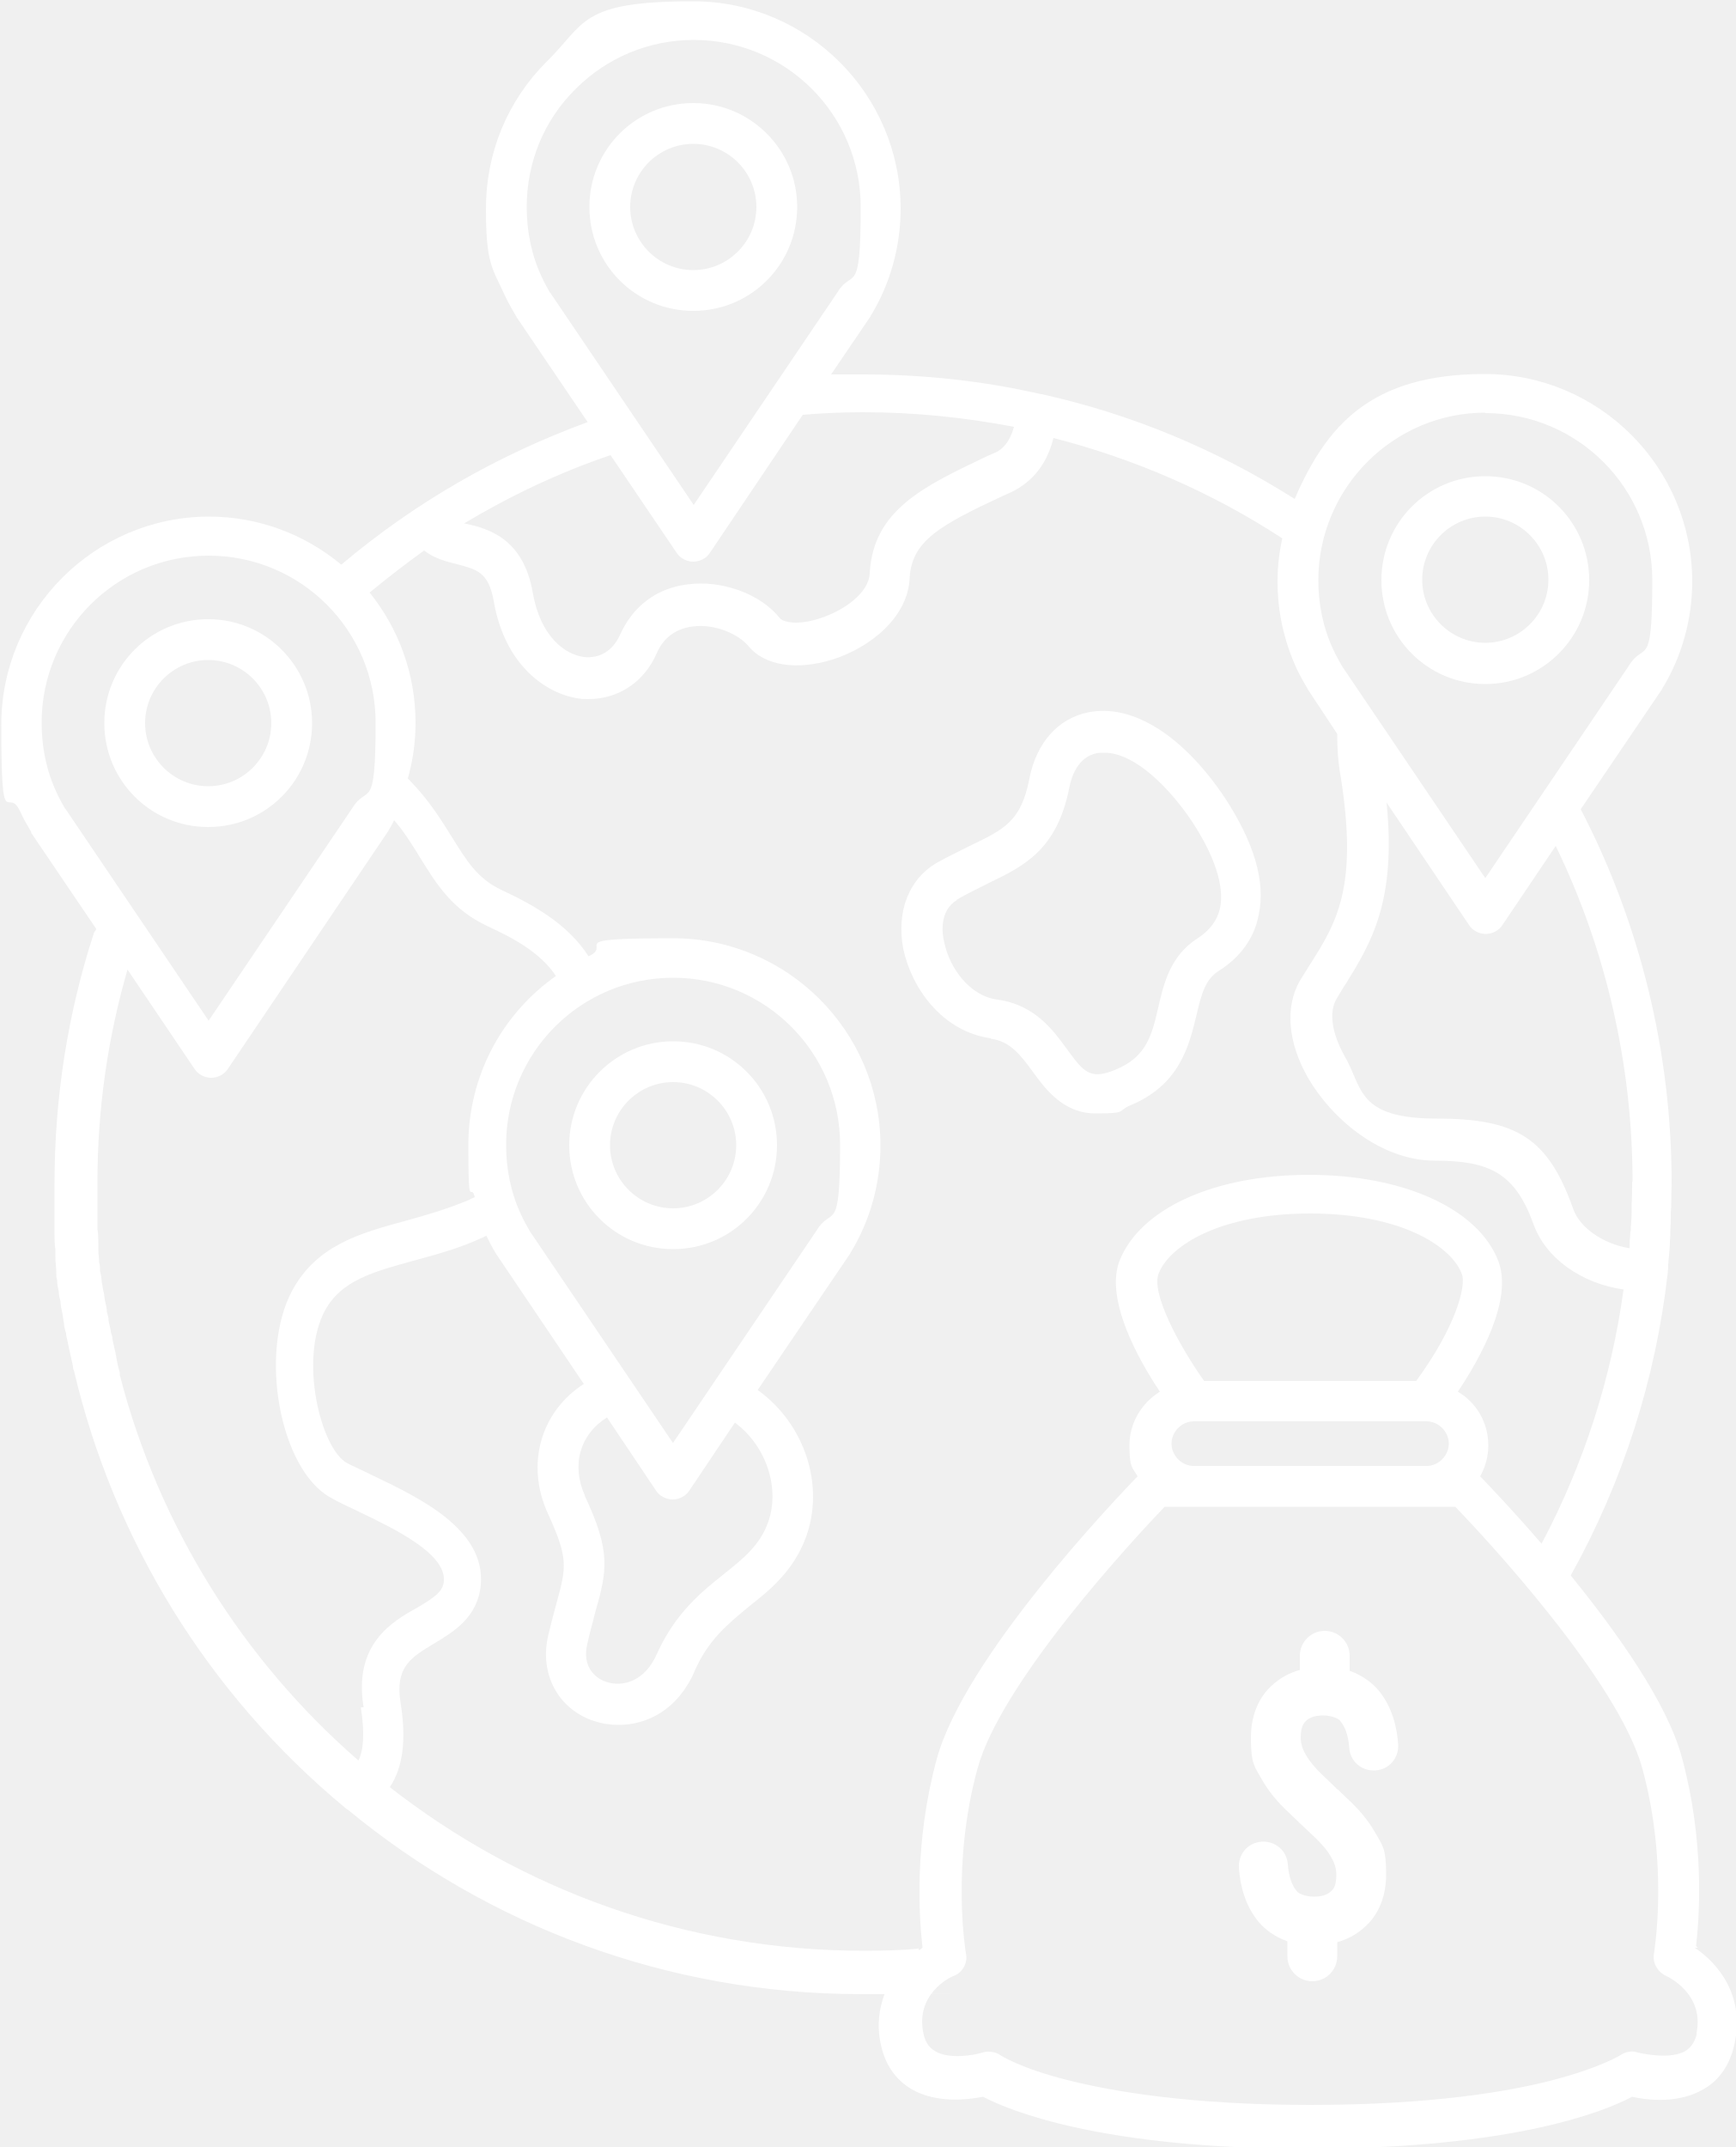
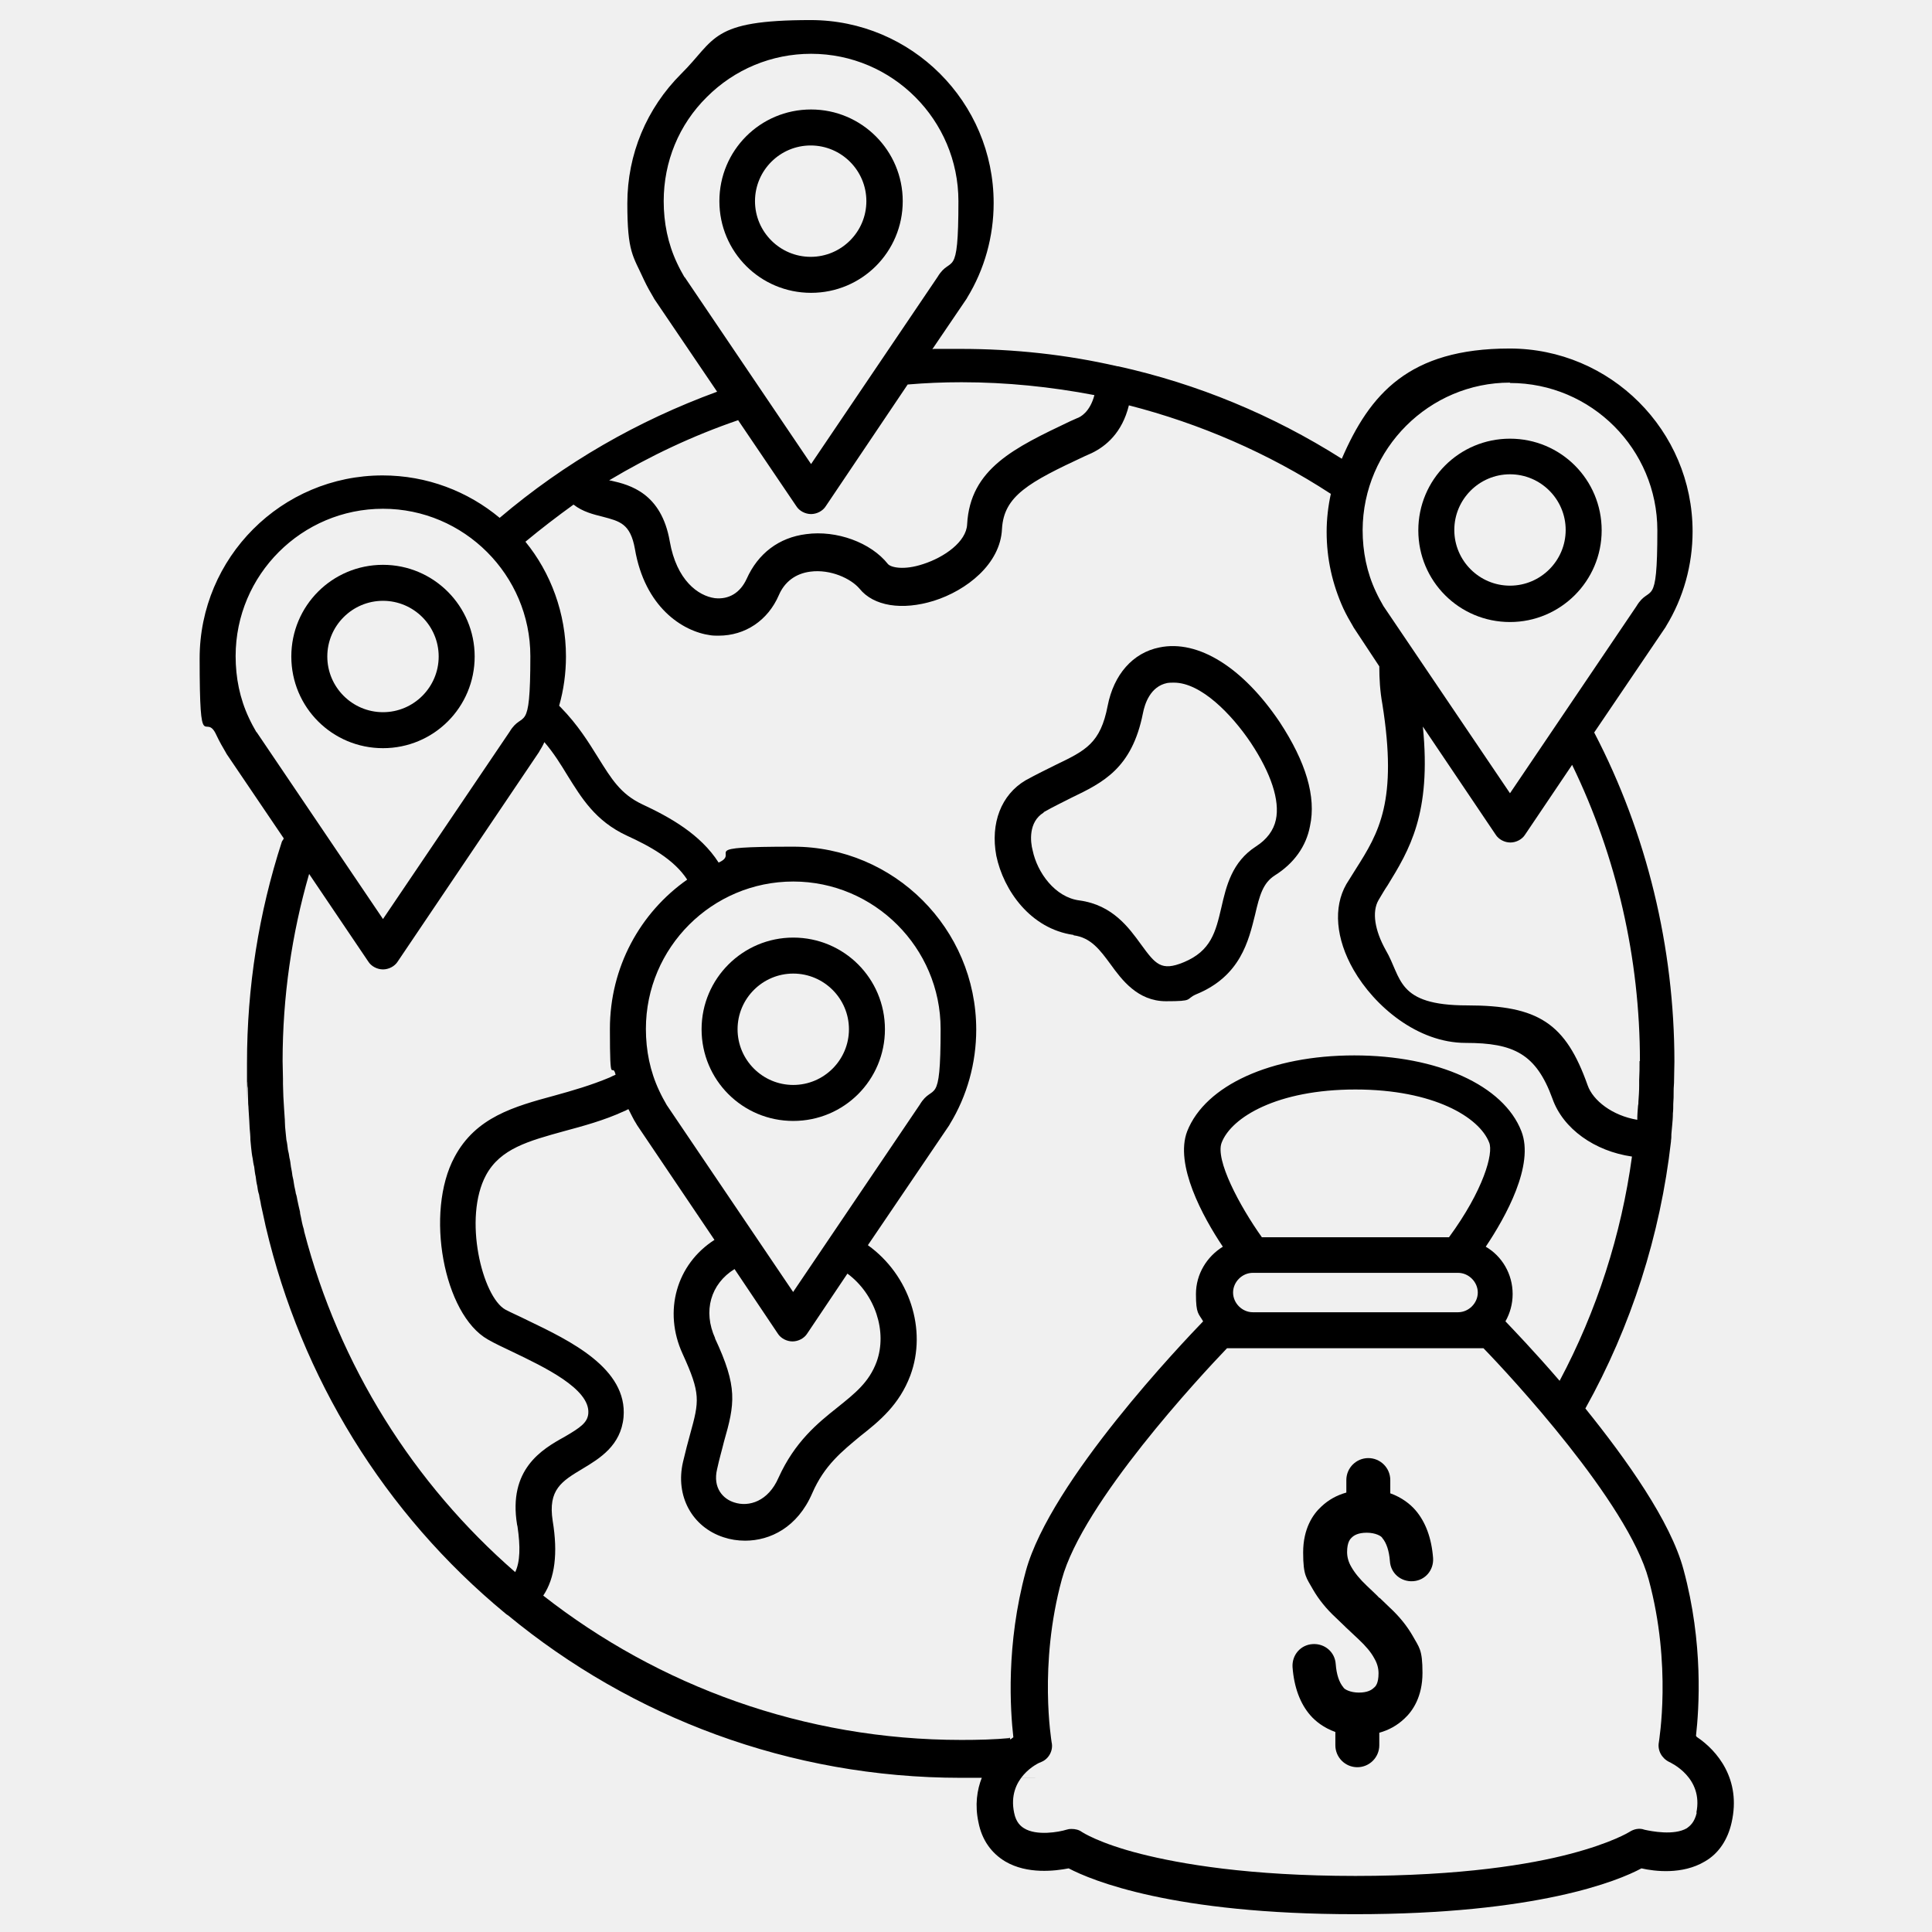
- <svg xmlns="http://www.w3.org/2000/svg" id="Layer_1" version="1.1" viewBox="0 0 404.2 500">
-   <defs>
-     <style>
-       .st0 {
-         fill: #fff;
-       }
-     </style>
-   </defs>
-   <path class="st0" d="M230.8,241.9c4.6.6,7,3.9,9.8,7.7,2.9,4,7.1,9.7,14.6,9.7s5-.5,7.9-1.8c11.8-4.8,13.9-14.1,15.6-21,1.2-5.2,2.1-8.4,5.2-10.4,5.1-3.2,8.3-7.7,9.3-13,1.7-7.8-1.1-17-8-27.5-9.7-14.4-21.5-21.8-31.7-19.7-7.1,1.4-12.1,7.2-13.7,15.4-1.9,9.9-5.8,11.8-13.7,15.6-2.4,1.2-5.1,2.5-8,4.1-6.4,3.8-9.3,11.3-7.7,19.9,1.9,9.1,9,19.3,20.4,20.9h0ZM222.9,209.5c2.6-1.5,5-2.6,7.3-3.8,8.3-4,16-7.7,18.9-22.3.5-2.6,2-7.1,6.4-8,.6-.1,1.2-.1,1.8-.1,7.1,0,15.2,8.3,20.3,15.9,5.3,8,7.7,15.2,6.6,20.3-.6,2.8-2.4,5.2-5.2,7-6.4,4.1-7.9,10.5-9.2,16.2-1.5,6.4-2.7,11.4-9.9,14.4-6,2.5-7.5.5-11.3-4.7-3.2-4.4-7.5-10.4-16.2-11.6-6.5-.8-11.2-7.4-12.4-13.2-.6-2.2-1.2-7.5,2.9-10h0Z" />
-   <path class="st0" d="M346,159.3c13.3,0,24.2-10.8,24.2-24.2s-10.8-24.2-24.2-24.2-24.2,10.8-24.2,24.2,10.8,24.2,24.2,24.2ZM346,120.3c8.1,0,14.7,6.6,14.7,14.7s-6.6,14.7-14.7,14.7-14.7-6.6-14.7-14.7,6.6-14.7,14.7-14.7Z" />
-   <path class="st0" d="M185.7,48.2c0-13.3-10.8-24.2-24.2-24.2s-24.2,10.8-24.2,24.2,10.8,24.2,24.2,24.2,24.2-10.8,24.2-24.2ZM146.8,48.2c0-8.1,6.6-14.7,14.7-14.7s14.7,6.6,14.7,14.7-6.6,14.7-14.7,14.7-14.7-6.6-14.7-14.7Z" />
-   <path class="st0" d="M156.8,242.5c-13.3,0-24.2,10.8-24.2,24.2s10.8,24.2,24.2,24.2,24.2-10.8,24.2-24.2-10.8-24.2-24.2-24.2h0ZM156.8,281.4c-8.1,0-14.7-6.6-14.7-14.7s6.6-14.7,14.7-14.7,14.7,6.6,14.7,14.7-6.6,14.7-14.7,14.7Z" />
-   <path class="st0" d="M72.7,168.4c0-13.3-10.8-24.2-24.2-24.2s-24.2,10.8-24.2,24.2,10.8,24.2,24.2,24.2,24.2-10.8,24.2-24.2ZM33.8,168.4c0-8.1,6.6-14.7,14.7-14.7s14.7,6.6,14.7,14.7-6.6,14.7-14.7,14.7-14.7-6.6-14.7-14.7Z" />
-   <path class="st0" d="M395.1,453.2c.8-7.1,2-24.4-3.3-43.9-3.4-12.7-15.1-29.1-25.9-42.4,12.1-21.7,19.8-45.7,22.6-70.5v-.2c.1-.6.1-1.2.1-1.7.1-.7.1-1.5.2-2.2.1-1.1.2-2.1.2-3.3.1-.8.1-1.7.1-2.5.1-1.2.1-2.2.1-3.4s.1-1.5.1-2.2c0-1.9.1-3.8.1-5.5,0-30.2-7.3-60.2-21.1-86.8,0-.1-.1-.1-.1-.1l18.9-27.9c0-.1.1-.1.1-.2,4.6-7.5,7-16.2,7-25,0-26.6-21.7-48.3-48.3-48.3s-36.9,12-44.3,29.1c-18.3-11.6-38.2-19.8-58.9-24.4h-.2c-13.4-3.1-27.4-4.6-41.4-4.6s-5,0-7.5,0l9.1-13.4s.1,0,.1-.2c4.6-7.5,7-16.2,7-25,0-26.6-21.7-48.3-48.3-48.3s-25,5.1-34.2,14.1c-9.1,9.1-14.1,21.2-14.1,34.2s1.5,13.8,4.4,20.2l4.2-2-4.2,2c.8,1.7,1.7,3.3,2.6,4.8,0,0,.1,0,.1.2l16.6,24.5c-21,7.7-40.2,18.7-57.4,33.2-8.4-7-19.2-11.2-30.9-11.2-26.6.1-48.3,21.8-48.3,48.5s1.5,13.8,4.4,20.2c.8,1.7,1.7,3.3,2.6,4.8v.2l15.1,22.3c0,.4-.4.6-.5.9-6.1,18.7-9.2,38.4-9.2,58.4s0,3.4,0,5.1v7c0,1.1,0,2.1.2,3.2v2c0,1.1.2,2,.2,3.1s0,1.4.2,2.1c0,.9.2,1.9.4,2.8,0,.7.2,1.5.4,2.2,0,.8.2,1.8.4,2.6s.2,1.7.4,2.4c0,.8.2,1.5.5,2.4,0,.9.4,1.8.5,2.7l.4,1.8c.2,1.1.5,2.1.7,3.2,0,.4,0,.6.2.9,9.3,39.5,31.1,75.3,63.2,101.9.2.2.5.4.7.5,32.5,26.8,74.2,42.9,119.5,42.9s3.7,0,5.5-.1c-1.3,3.3-1.9,7.3-.9,11.9s3.4,8.1,7.1,10.3c5.8,3.4,13.1,2.5,16.7,1.8,6.1,3.2,27.5,12.1,75.6,12.1s69.4-8.8,75.6-12.1c3.5.8,10.8,1.7,16.7-1.8,3.7-2.1,6.1-5.8,7.1-10.3,2.6-11.4-3.8-19-9.2-22.6h.7ZM380.2,275.2c0,1.7,0,3.3-.1,5v1.5c0,1.4-.1,2.8-.2,4.2,0,.4,0,.7-.1,1.1-.1,1.2-.2,2.4-.2,3.7-6.6-1.1-11.7-5.1-13.1-9.1-5.8-16.4-13-21.1-31.8-21.1s-17.2-7.3-21.5-14.6c-2.9-5.2-3.7-10.1-1.9-13.2.8-1.3,1.5-2.6,2.4-3.9,5.7-9.3,11.6-18.9,9.3-41.9l19.2,28.5c.8,1.3,2.4,2.1,3.9,2.1s3.1-.8,3.9-2.1l12.4-18.4c11.8,24.3,17.9,51.2,17.9,78.2h0ZM346,96.2c21.5,0,38.9,17.4,38.9,38.9s-1.9,14-5.5,20l-33.4,49.4-33.4-49.4c-.7-1.2-1.4-2.5-2-3.8-2.4-5.1-3.5-10.6-3.5-16.3.1-21.5,17.6-38.9,38.9-38.9h0ZM128.2,68.3c-.7-1.2-1.4-2.5-2-3.8-2.4-5.1-3.5-10.6-3.5-16.3,0-10.4,4-20.2,11.4-27.5,7.3-7.3,17.1-11.4,27.5-11.4,21.5,0,38.9,17.4,38.9,38.9s-1.9,14-5.5,20l-33.4,49.4s-33.4-49.4-33.4-49.4ZM142.3,106.1l15.3,22.6c.8,1.3,2.4,2.1,3.9,2.1s3.1-.8,3.9-2.1l21.6-32.1c4.7-.4,9.4-.6,14.1-.6,11.9,0,23.6,1.2,35.1,3.4-1.2,4.5-3.7,5.8-4.6,6.1l-1.8.8c-14.7,7-26.4,12.5-27.2,27.2-.2,4.6-6,8.7-11.6,10.5-5.1,1.7-8.5.9-9.3,0-4.5-5.7-13.6-9-21.6-7.9-7.2.9-12.7,5.1-15.7,11.8-1.7,3.7-4.7,5.5-8.4,5.1-4.4-.6-10.1-4.7-11.9-15-2.2-12.7-10.5-14.9-15.4-16-.2,0-.4-.1-.6-.1,10.7-6.4,22-11.8,34.1-15.9h0ZM15.2,188.4c-.7-1.2-1.4-2.5-2-3.8-2.4-5.1-3.5-10.6-3.5-16.3,0-21.5,17.4-38.9,38.9-38.9s38.9,17.4,38.9,38.9-1.9,14-5.5,20l-33.4,49.4-33.4-49.4h0ZM84.1,397.9c.8,5.4.7,9.4-.6,12.1-26.8-23.3-46.5-54.5-55.6-89.8v-.6c-.4-1.2-.6-2.4-.8-3.4,0-.4-.2-.8-.2-1.2-.2-.9-.5-2-.7-3.1,0-.6-.2-1.2-.4-1.7,0-.8-.4-1.8-.5-2.6,0-.7-.2-1.4-.4-2.1,0-.8-.2-1.5-.4-2.4s-.2-1.7-.4-2.4-.2-1.4-.4-2.1c0-.8-.2-1.8-.4-2.6,0-.7,0-1.3-.2-2,0-.9-.2-1.9-.2-2.8v-1.8c0-.9,0-2-.2-3.1v-11.1c0-16.9,2.4-33.5,7-49.4l15.6,23.1c.8,1.3,2.4,2.1,3.9,2.1s3.1-.8,3.9-2.1l37.3-55.3c0-.1.1-.1.1-.2.5-.8.9-1.5,1.3-2.4,2.5,2.9,4.4,6,6.1,8.8,3.7,5.9,7.3,12,15.7,15.9,5.9,2.7,12.4,6.2,15.9,11.6-12.4,8.7-20.4,23.1-20.4,39.4s.6,8.3,1.5,12.1c-.5.2-1.1.5-1.5.7-5,2.1-9.9,3.5-14.6,4.8-10.7,2.9-20.7,5.7-26.4,16.2-7.9,14.6-2.9,41.6,8.8,48.2,1.9,1.1,4.1,2.1,6.6,3.3,8.1,3.9,20.4,9.7,19.9,16.2-.2,2.4-2,3.7-6.2,6.2-6,3.3-14.9,8.6-12.5,23.2h-.6ZM136.3,348.4c-3.3-7.2-1.2-14.4,5.1-18.3l11.4,17c.8,1.3,2.4,2.1,3.9,2.1s3.1-.8,3.9-2.1l10.6-15.8c7.3,5.4,10.6,15.3,7.7,23.3-2,5.4-5.7,8.3-10.3,12-5.3,4.2-11.3,9.1-15.6,18.6-2.7,6.2-7.8,7.8-11.7,6.5-2.9-.9-5.7-3.8-4.5-8.8.6-2.8,1.3-5.1,1.8-7.2,2.9-10.1,3.7-14.4-2.4-27.4h0ZM156.8,336.1l-33.4-49.4c-.7-1.2-1.4-2.5-2-3.8-2.4-5.1-3.5-10.6-3.5-16.3,0-21.5,17.4-38.9,38.9-38.9s38.9,17.4,38.9,38.9-1.9,14-5.5,20l-33.4,49.4ZM214.1,453.8c-4.2.4-8.6.5-12.9.5-41.6,0-79.9-14.3-110.4-38.1,3.1-4.6,3.9-11.2,2.5-19.7-1.3-8.3,2.4-10.5,7.9-13.8,4.5-2.7,10.1-6.1,10.8-13.6,1.1-12.9-14.1-20.2-25.2-25.5-2.2-1.1-4.5-2.1-6-2.9-6.1-3.4-11.2-24.2-5.1-35.5,3.8-7,11.2-9,20.6-11.6,4.8-1.3,10.5-2.8,15.9-5.3.4-.1.7-.4,1.1-.5.7,1.3,1.3,2.7,2.1,3.9,0,.1.1.1.1.2l20.5,30.4c-10,6.4-13.6,18.7-8.4,30.1,4.8,10.5,4.4,12.4,2,21.1-.6,2.1-1.2,4.5-1.9,7.4-2.1,9,2.4,17.2,10.7,19.9,1.8.6,3.7.9,5.7.9,6.6,0,13.8-3.5,17.7-12.5,3.2-7.4,7.9-11.1,12.7-15.1,5.1-4,10.3-8.3,13.2-16,4.5-12.1-.2-26.5-11.2-34.4l21.5-31.7c0-.1.1-.1.1-.2,4.6-7.5,7-16.2,7-25,0-26.6-21.7-48.3-48.3-48.3s-13.7,1.5-19.7,4.2c-4.8-7.5-12.9-12-20.2-15.4-5.7-2.7-8.1-6.7-11.6-12.3-2.5-4-5.3-8.6-9.9-13.3l-.4-.4c1.2-4.2,1.8-8.6,1.8-13,0-11.4-4-22-10.7-30.3,4.1-3.4,8.4-6.7,12.7-9.8,2.4,1.9,5.3,2.6,7.7,3.2,4.5,1.2,7.3,1.8,8.5,8.5,2.6,15.3,12.5,21.8,20,22.8.7.1,1.4.1,2.1.1,7,0,13-4,15.9-10.7,1.5-3.5,4.4-5.7,8.3-6.2,5.3-.7,10.7,1.8,13,4.5,3.7,4.6,11.2,5.8,19.6,3.2,8.6-2.7,17.6-9.7,18-19,.5-8.7,7.1-12.3,21.9-19.2l1.8-.8c3.7-1.8,8-5.3,9.8-12.6,18.7,4.8,36.8,12.6,53.2,23.3,0,0,.1,0,.1.1-.7,3.2-1.1,6.6-1.1,10,0,7.1,1.5,13.8,4.4,20.2.8,1.7,1.7,3.3,2.6,4.8,0,.1.1.1.1.2l6.8,10.3h0c0,3.3.2,6.6.8,9.9,4.1,25.7-.9,34-7,43.6-.8,1.3-1.7,2.7-2.5,4-3.5,6.1-2.8,14.4,1.9,22.6,5.5,9.5,16.9,19.3,29.6,19.3s18.6,2.9,22.9,14.7c2.8,8,11.2,13.9,21,15.3-2.8,20.6-9.3,40.8-19.1,59.2-6.8-7.9-12.5-13.8-14.3-15.7,1.2-2.1,1.9-4.6,1.9-7.2,0-5.3-2.8-10-7.1-12.5,5.3-7.9,12.9-21.6,9.4-30.5-4.7-12.1-22-20-44.1-20s-39.3,7.9-44.1,20c-3.4,8.8,4.1,22.6,9.4,30.5-4.2,2.6-7.1,7.2-7.1,12.5s.7,5.1,1.9,7.2c-5.1,5.3-40.3,42.1-46.8,65.9-5.3,19.5-4.1,36.8-3.3,43.9-.2.1-.5.4-.8.6-.1-.6-.2-.6-.4-.6h0ZM329.8,321.6h-49.3c-5.9-8.3-12.4-20.5-10.6-25,2.6-6.7,14.7-14,35.3-14s32.7,7.3,35.3,14c1.2,2.8-1.5,12.6-10.6,25ZM337.5,336.2c0,2.8-2.4,5.2-5.2,5.2h-54.2c-2.8,0-5.2-2.4-5.2-5.2s2.4-5.2,5.2-5.2h54.2c2.8,0,5.2,2.4,5.2,5.2ZM395.3,473.5c-.6,2.6-1.8,3.5-2.6,4.1-3.4,2-9.4.8-11.2.4-1.3-.5-2.8-.2-4,.6,0,0-4.6,2.9-15.7,5.8-10.3,2.7-28.4,5.8-56.6,5.8s-46.3-3.2-56.6-5.8c-11.1-2.8-15.6-5.8-15.6-5.8-.8-.6-1.8-.8-2.7-.8s-.9.1-1.4.2c-1.9.6-7.9,1.7-11.2-.4-.8-.5-2.1-1.5-2.6-4.1-1.9-9.1,6.2-13.1,7.2-13.4,2-.8,3.2-3.1,2.7-5.2,0-.2-3.5-20.3,2.7-43,5.5-20.3,36.7-53.8,43.6-61h67.7c7,7.2,38.1,40.7,43.6,61,6.2,22.8,2.7,42.7,2.7,43-.4,2.1.7,4.2,2.7,5.2.4.2,9.1,4.1,7.2,13.4h0Z" />
-   <path class="st0" d="M304.2,400.8c.6-.6,1.7-1.3,4-1.3s3.9.9,4.1,1.4c1.1,1.3,1.8,3.4,2,6.1.2,3.2,2.9,5.5,6.1,5.3s5.5-2.9,5.3-6.1c-.4-5.3-2-9.5-4.7-12.7-1.3-1.5-3.5-3.3-6.6-4.4v-3.5c0-3.2-2.6-5.8-5.8-5.8s-5.8,2.6-5.8,5.8v3.3c-2.5.7-4.7,1.9-6.6,3.7-2.2,2-4.8,5.8-4.8,12.1s.9,6.7,2.6,9.8c1.5,2.6,3.5,5.1,6.1,7.5l2.6,2.5s0,.1.1.1l3.3,3.1c1.8,1.7,3.2,3.3,4.1,5,.7,1.2,1.1,2.5,1.1,3.9,0,2.7-.8,3.5-1.2,3.8-.6.6-1.7,1.3-4,1.3s-3.9-.9-4.1-1.4c-1.1-1.3-1.8-3.4-2-6.1-.2-3.2-2.9-5.5-6.1-5.3s-5.5,2.9-5.3,6.1c.4,5.3,2,9.5,4.7,12.7,1.3,1.5,3.5,3.3,6.6,4.4v3.5c0,3.2,2.6,5.8,5.8,5.8s5.8-2.6,5.8-5.8v-3.3c2.5-.7,4.7-1.9,6.6-3.7,2.2-2,4.8-5.8,4.8-12.1s-.9-6.7-2.6-9.8c-1.5-2.6-3.5-5.1-6.1-7.5l-2.6-2.5h-.1c0-.1-3.3-3.2-3.3-3.2-1.8-1.7-3.2-3.4-4.1-5-.7-1.2-1.1-2.5-1.1-3.9,0-2.7.9-3.5,1.2-3.8Z" />
+ <svg xmlns="http://www.w3.org/2000/svg" id="Layer_1" version="1.1" viewBox="0 0 510 510">
+   <path d="M283.4,246.9h0c4.6.6,7,3.9,9.8,7.7,2.9,4,7.1,9.7,14.6,9.7s5-.5,7.9-1.8c11.8-4.8,13.9-14.2,15.6-21,1.2-5.2,2.1-8.4,5.2-10.4,5.1-3.2,8.3-7.7,9.3-13,1.7-7.8-1.1-17-8-27.5-9.7-14.4-21.5-21.8-31.7-19.7-7.1,1.4-12.1,7.2-13.7,15.4-1.9,9.9-5.8,11.8-13.7,15.6-2.4,1.2-5.1,2.5-8,4.1-6.4,3.8-9.3,11.3-7.7,19.9,1.9,9.1,9,19.3,20.4,20.9ZM275.5,214.4h0c2.6-1.5,5-2.6,7.3-3.8,8.3-4,16-7.7,18.9-22.3.5-2.6,2-7.1,6.4-8,.6-.1,1.2-.1,1.8-.1,7.1,0,15.2,8.3,20.3,15.9,5.3,8,7.7,15.2,6.6,20.3-.6,2.8-2.4,5.2-5.2,7-6.4,4.1-7.9,10.5-9.2,16.2-1.5,6.4-2.7,11.4-9.9,14.4-6,2.5-7.5.5-11.3-4.7-3.2-4.4-7.5-10.4-16.2-11.6-6.5-.8-11.2-7.4-12.4-13.2-.6-2.2-1.2-7.5,2.9-10Z" />
+   <path d="M398.6,164.2c13.3,0,24.2-10.8,24.2-24.2s-10.8-24.2-24.2-24.2-24.2,10.8-24.2,24.2,10.8,24.2,24.2,24.2ZM398.6,125.2c8.1,0,14.7,6.6,14.7,14.7s-6.6,14.7-14.7,14.7-14.7-6.6-14.7-14.7,6.6-14.7,14.7-14.7Z" />
+   <path d="M238.3,53.1c0-13.3-10.8-24.2-24.2-24.2s-24.2,10.8-24.2,24.2,10.8,24.2,24.2,24.2,24.2-10.8,24.2-24.2ZM199.3,53.1c0-8.1,6.6-14.7,14.7-14.7s14.7,6.6,14.7,14.7-6.6,14.7-14.7,14.7-14.7-6.6-14.7-14.7Z" />
+   <path d="M209.4,247.5h0c-13.3,0-24.2,10.8-24.2,24.2s10.8,24.2,24.2,24.2,24.2-10.8,24.2-24.2-10.8-24.2-24.2-24.2ZM209.4,286.4c-8.1,0-14.7-6.6-14.7-14.7s6.6-14.7,14.7-14.7,14.7,6.6,14.7,14.7-6.6,14.7-14.7,14.7Z" />
+   <path d="M125.3,173.3c0-13.3-10.8-24.2-24.2-24.2s-24.2,10.8-24.2,24.2,10.8,24.2,24.2,24.2,24.2-10.8,24.2-24.2ZM86.4,173.3c0-8.1,6.6-14.7,14.7-14.7s14.7,6.6,14.7,14.7-6.6,14.7-14.7,14.7-14.7-6.6-14.7-14.7Z" />
+   <path d="M447.7,458.2h0c.8-7.1,2-24.4-3.3-43.9-3.4-12.7-15.1-29.1-25.9-42.5,12.1-21.7,19.8-45.8,22.6-70.5v-.2c.1-.6.1-1.2.1-1.7.1-.7.1-1.5.2-2.2.1-1.1.2-2.1.2-3.3.1-.8.1-1.7.1-2.5.1-1.2.1-2.2.1-3.4s.1-1.5.1-2.2c0-1.9.1-3.8.1-5.5,0-30.2-7.3-60.3-21.1-86.8,0-.1-.1-.1-.1-.1l18.9-27.9c0-.1.1-.1.1-.2,4.6-7.5,7-16.2,7-25,0-26.7-21.7-48.3-48.3-48.3s-36.9,12-44.3,29.1c-18.3-11.6-38.2-19.8-59-24.4h-.2c-13.4-3.1-27.4-4.6-41.4-4.6s-5,0-7.5.1l9.1-13.4c0-.1.1-.1.1-.2,4.6-7.5,7-16.2,7-25,0-26.7-21.7-48.3-48.3-48.3s-25,5.1-34.2,14.2c-9.1,9.1-14.2,21.2-14.2,34.2s1.5,13.8,4.4,20.2c.8,1.7,1.7,3.3,2.6,4.8,0,.1.1.1.1.2l16.6,24.5c-21,7.7-40.2,18.7-57.4,33.3-8.4-7-19.2-11.2-30.9-11.2-26.7,0-48.3,21.7-48.3,48.3s1.5,13.8,4.4,20.2c.8,1.7,1.7,3.3,2.6,4.8,0,.1.1.1.1.2l15.1,22.3c-.1.4-.4.6-.5.9-6.1,18.8-9.2,38.4-9.2,58.4s0,3.4.1,5.1c0,.5,0,1.1.1,1.5,0,1.2.1,2.4.1,3.5s.1,1.2.1,1.9c.1,1.1.1,2.1.2,3.2,0,.7.1,1.3.1,2,.1,1.1.2,2,.2,3.1.1.7.1,1.4.2,2.1.1.9.2,1.9.4,2.8.1.7.2,1.5.4,2.2.1.8.2,1.8.4,2.6.1.8.2,1.7.4,2.4.1.8.2,1.5.5,2.4.1.9.4,1.8.5,2.7l.4,1.8c.2,1.1.5,2.1.7,3.2.1.4.1.6.2.9,9.3,39.5,31.1,75.4,63.2,101.9.2.2.5.4.7.5,32.5,26.8,74.2,42.9,119.6,42.9s3.7,0,5.5-.1c-1.3,3.3-1.9,7.3-.9,11.9.9,4.6,3.4,8.1,7.1,10.3,5.8,3.4,13.1,2.5,16.7,1.8,6.1,3.2,27.5,12.1,75.6,12.1s69.5-8.8,75.6-12.1c3.5.8,10.8,1.7,16.7-1.8,3.7-2.1,6.1-5.8,7.1-10.3,2.6-11.4-3.8-19-9.2-22.6ZM432.8,280.1h0c0,1.7,0,3.3-.1,5v1.5c0,1.4-.1,2.8-.2,4.2,0,.4,0,.7-.1,1.1-.1,1.2-.2,2.4-.2,3.7-6.6-1.1-11.7-5.1-13.1-9.1-5.8-16.4-13-21.1-31.8-21.1s-17.2-7.3-21.5-14.6c-2.9-5.2-3.7-10.1-1.9-13.2.8-1.3,1.5-2.6,2.4-3.9,5.7-9.3,11.6-18.9,9.3-41.9l19.2,28.5c.8,1.3,2.4,2.1,3.9,2.1s3.1-.8,3.9-2.1l12.4-18.4c11.8,24.3,17.9,51.2,17.9,78.2ZM398.6,101.1c21.5,0,38.9,17.5,38.9,38.9s-1.9,14-5.5,20l-33.4,49.4-33.4-49.4c-.7-1.2-1.4-2.5-2-3.8-2.4-5.1-3.5-10.6-3.5-16.3.1-21.5,17.6-38.9,38.9-38.9ZM180.7,73.2c-.7-1.2-1.4-2.5-2-3.8-2.4-5.1-3.5-10.6-3.5-16.3,0-10.4,4-20.2,11.4-27.5,7.3-7.3,17.1-11.4,27.5-11.4,21.5,0,38.9,17.5,38.9,38.9s-1.9,14-5.5,20l-33.4,49.4-33.4-49.4ZM194.9,111l15.3,22.6c.8,1.3,2.4,2.1,3.9,2.1s3.1-.8,3.9-2.1l21.6-32.1c4.7-.4,9.4-.6,14.2-.6,11.9,0,23.6,1.2,35.1,3.4-1.2,4.5-3.7,5.8-4.6,6.1l-1.8.8c-14.7,7-26.4,12.5-27.2,27.2-.2,4.6-6,8.7-11.6,10.5-5.1,1.7-8.5.9-9.3,0-4.5-5.7-13.6-9-21.6-7.9-7.2.9-12.7,5.1-15.7,11.8-1.7,3.7-4.7,5.5-8.4,5.1-4.4-.6-10.1-4.7-11.9-15-2.2-12.7-10.5-14.9-15.4-16-.2,0-.4-.1-.6-.1,10.7-6.4,22.1-11.8,34.1-15.9ZM67.7,193.3c-.7-1.2-1.4-2.5-2-3.8-2.4-5.1-3.5-10.6-3.5-16.3,0-21.5,17.5-38.9,38.9-38.9s38.9,17.5,38.9,38.9-1.9,14-5.5,20l-33.4,49.4-33.4-49.4ZM136.6,402.9h0c.8,5.4.7,9.4-.6,12.1-26.8-23.3-46.5-54.5-55.7-89.9,0-.2-.1-.4-.1-.6-.4-1.2-.6-2.4-.8-3.4-.1-.4-.2-.8-.2-1.2-.2-.9-.5-2-.7-3.1-.1-.6-.2-1.2-.4-1.7-.1-.8-.4-1.8-.5-2.6-.1-.7-.2-1.4-.4-2.1-.1-.8-.2-1.5-.4-2.4-.1-.8-.2-1.7-.4-2.4-.1-.7-.2-1.4-.4-2.1-.1-.8-.2-1.8-.4-2.6-.1-.7-.1-1.3-.2-2-.1-.9-.2-1.9-.2-2.8s-.1-1.2-.1-1.8c-.1-.9-.1-2-.2-3.1,0-.6-.1-1.2-.1-1.7,0-1.1-.1-2.2-.1-3.3v-1.4c0-1.5-.1-3.2-.1-4.7,0-16.9,2.4-33.5,7-49.4l15.6,23.1c.8,1.3,2.4,2.1,3.9,2.1s3.1-.8,3.9-2.1l37.3-55.3c0-.1.1-.1.1-.2.5-.8.9-1.5,1.3-2.4,2.5,2.9,4.4,6,6.1,8.8,3.7,5.9,7.3,12,15.7,15.9,5.9,2.7,12.4,6.2,15.9,11.6-12.4,8.7-20.4,23.1-20.4,39.4s.6,8.3,1.5,12.1c-.5.2-1.1.5-1.5.7-5,2.1-9.9,3.5-14.6,4.8-10.7,2.9-20.8,5.7-26.4,16.2-7.9,14.6-2.9,41.6,8.8,48.2,1.9,1.1,4.1,2.1,6.6,3.3,8.1,3.9,20.4,9.7,19.9,16.2-.2,2.4-2,3.7-6.3,6.2-6,3.3-14.9,8.6-12.5,23.2ZM188.8,353.3c-3.3-7.2-1.2-14.4,5.1-18.3l11.4,17c.8,1.3,2.4,2.1,3.9,2.1s3.1-.8,3.9-2.1l10.6-15.8c7.3,5.4,10.6,15.3,7.7,23.3-2,5.4-5.7,8.3-10.3,12-5.3,4.2-11.3,9.1-15.6,18.6-2.7,6.2-7.8,7.8-11.7,6.5-2.9-.9-5.7-3.8-4.5-8.8.6-2.8,1.3-5.1,1.8-7.2,2.9-10.1,3.7-14.4-2.4-27.4ZM209.4,341.1l-33.4-49.4c-.7-1.2-1.4-2.5-2-3.8-2.4-5.1-3.5-10.6-3.5-16.3,0-21.5,17.5-38.9,38.9-38.9s38.9,17.5,38.9,38.9-1.9,14-5.5,20l-33.4,49.4ZM266.7,458.8h0c-4.2.4-8.6.5-12.9.5-41.6,0-80-14.3-110.4-38.1,3.1-4.6,3.9-11.2,2.5-19.7-1.3-8.3,2.4-10.5,7.9-13.8,4.5-2.7,10.1-6.1,10.8-13.6,1.1-12.9-14.2-20.2-25.2-25.5-2.2-1.1-4.5-2.1-6-2.9-6.1-3.4-11.2-24.2-5.1-35.5,3.8-7,11.2-9,20.6-11.6,4.8-1.3,10.5-2.8,15.9-5.3.4-.1.7-.4,1.1-.5.7,1.3,1.3,2.7,2.1,3.9,0,.1.1.1.1.2l20.5,30.4c-10,6.4-13.6,18.8-8.4,30.1,4.8,10.5,4.4,12.4,2,21.1-.6,2.1-1.2,4.5-1.9,7.4-2.1,9,2.4,17.2,10.7,19.9,1.8.6,3.7.9,5.7.9,6.6,0,13.8-3.5,17.7-12.5,3.2-7.4,7.9-11.1,12.7-15.1,5.1-4,10.3-8.3,13.2-16,4.5-12.1-.2-26.5-11.2-34.4l21.5-31.7c0-.1.1-.1.1-.2,4.6-7.5,7-16.2,7-25,0-26.7-21.7-48.3-48.3-48.3s-13.7,1.5-19.7,4.2c-4.8-7.5-12.9-12-20.2-15.4-5.7-2.7-8.1-6.7-11.6-12.3-2.5-4-5.3-8.6-9.9-13.3-.1-.1-.2-.2-.4-.4,1.2-4.2,1.8-8.6,1.8-13,0-11.4-4-22.1-10.7-30.3,4.1-3.4,8.4-6.7,12.7-9.8,2.4,1.9,5.3,2.6,7.7,3.2,4.5,1.2,7.3,1.8,8.5,8.5,2.6,15.3,12.5,21.8,20,22.8.7.1,1.4.1,2.1.1,7,0,13-4,15.9-10.7,1.5-3.5,4.4-5.7,8.3-6.2,5.3-.7,10.7,1.8,13,4.5,3.7,4.6,11.2,5.8,19.6,3.2,8.6-2.7,17.6-9.7,18-19,.5-8.7,7.1-12.3,21.9-19.2l1.8-.8c3.7-1.8,8-5.3,9.8-12.6,18.7,4.8,36.8,12.6,53.2,23.3,0,0,.1,0,.1.1-.7,3.2-1.1,6.6-1.1,10,0,7.1,1.5,13.8,4.4,20.2.8,1.7,1.7,3.3,2.6,4.8,0,.1.1.1.1.2l6.8,10.3h0c0,3.3.2,6.6.8,9.9,4.1,25.7-.9,34-7,43.6-.8,1.3-1.7,2.7-2.5,4-3.5,6.1-2.8,14.4,1.9,22.6,5.5,9.6,16.9,19.3,29.6,19.3s18.6,2.9,22.9,14.7c2.8,8,11.2,13.9,21,15.3-2.8,20.6-9.3,40.8-19.1,59.2-6.8-7.9-12.5-13.8-14.3-15.7,1.2-2.1,1.9-4.6,1.9-7.2,0-5.3-2.8-10-7.1-12.5,5.3-7.9,12.9-21.6,9.4-30.5-4.7-12.1-22.1-20-44.1-20s-39.3,7.9-44.1,20c-3.4,8.8,4.1,22.6,9.4,30.5-4.2,2.6-7.1,7.2-7.1,12.5s.7,5.1,1.9,7.2c-5.1,5.3-40.3,42.1-46.8,65.9-5.3,19.5-4.1,36.8-3.3,43.9-.2.1-.5.4-.8.6-.1-.6-.2-.6-.4-.6ZM382.4,326.6h-49.3c-5.9-8.3-12.4-20.5-10.6-25,2.6-6.7,14.7-14,35.3-14s32.7,7.3,35.3,14c1.2,2.8-1.5,12.6-10.6,25ZM390.1,341.2c0,2.8-2.4,5.2-5.2,5.2h-54.2c-2.8,0-5.2-2.4-5.2-5.2s2.4-5.2,5.2-5.2h54.2c2.8,0,5.2,2.4,5.2,5.2ZM447.9,478.5c-.6,2.6-1.8,3.5-2.6,4.1-3.4,2-9.4.8-11.2.4-1.3-.5-2.8-.2-4,.6,0,0-4.6,2.9-15.7,5.8-10.3,2.7-28.4,5.8-56.6,5.8s-46.3-3.2-56.6-5.8c-11.1-2.8-15.6-5.8-15.6-5.8-.8-.6-1.8-.8-2.7-.8s-.9.1-1.4.2c-1.9.6-7.9,1.7-11.2-.4-.8-.5-2.1-1.5-2.6-4.1-1.9-9.1,6.2-13.1,7.2-13.4,2-.8,3.2-3.1,2.7-5.2,0-.2-3.5-20.3,2.7-43,5.5-20.3,36.7-53.8,43.6-61h67.7c7,7.2,38.1,40.7,43.6,61,6.2,22.8,2.7,42.7,2.7,43-.4,2.1.7,4.2,2.7,5.2.4.2,9.1,4.1,7.2,13.4Z" />
+   <path d="M367,394.2v-3.5c0-3.2-2.6-5.8-5.8-5.8s-5.8,2.6-5.8,5.8v3.3c-2.5.7-4.7,1.9-6.6,3.7-2.2,2-4.8,5.8-4.8,12.1s.9,6.7,2.6,9.8c1.5,2.6,3.5,5.1,6.1,7.5l2.6,2.5s0,.1.1.1l3.3,3.1c1.8,1.7,3.2,3.3,4.1,5,.7,1.2,1.1,2.5,1.1,3.9,0,2.7-.8,3.5-1.2,3.8-.6.6-1.7,1.3-4,1.3s-3.9-.9-4.1-1.4c-1.1-1.3-1.8-3.4-2-6.1-.2-3.2-2.9-5.5-6.1-5.3s-5.5,2.9-5.3,6.1c.4,5.3,2,9.6,4.7,12.7,1.3,1.5,3.5,3.3,6.6,4.4v3.5c0,3.2,2.6,5.8,5.8,5.8s5.8-2.6,5.8-5.8v-3.3c2.5-.7,4.7-1.9,6.6-3.7,2.2-2,4.8-5.8,4.8-12.1s-.9-6.7-2.6-9.8c-1.5-2.6-3.5-5.1-6.1-7.5l-2.6-2.5h-.1c0-.1-3.3-3.2-3.3-3.2-1.8-1.7-3.2-3.4-4.1-5-.7-1.2-1.1-2.5-1.1-3.9,0-2.7.9-3.5,1.2-3.8.6-.6,1.7-1.3,4-1.3s3.9.9,4.1,1.4c1.1,1.3,1.8,3.4,2,6.1.2,3.2,2.9,5.5,6.1,5.3s5.5-2.9,5.3-6.1c-.4-5.3-2-9.6-4.7-12.7-1.3-1.5-3.5-3.3-6.6-4.4Z" />
</svg>
